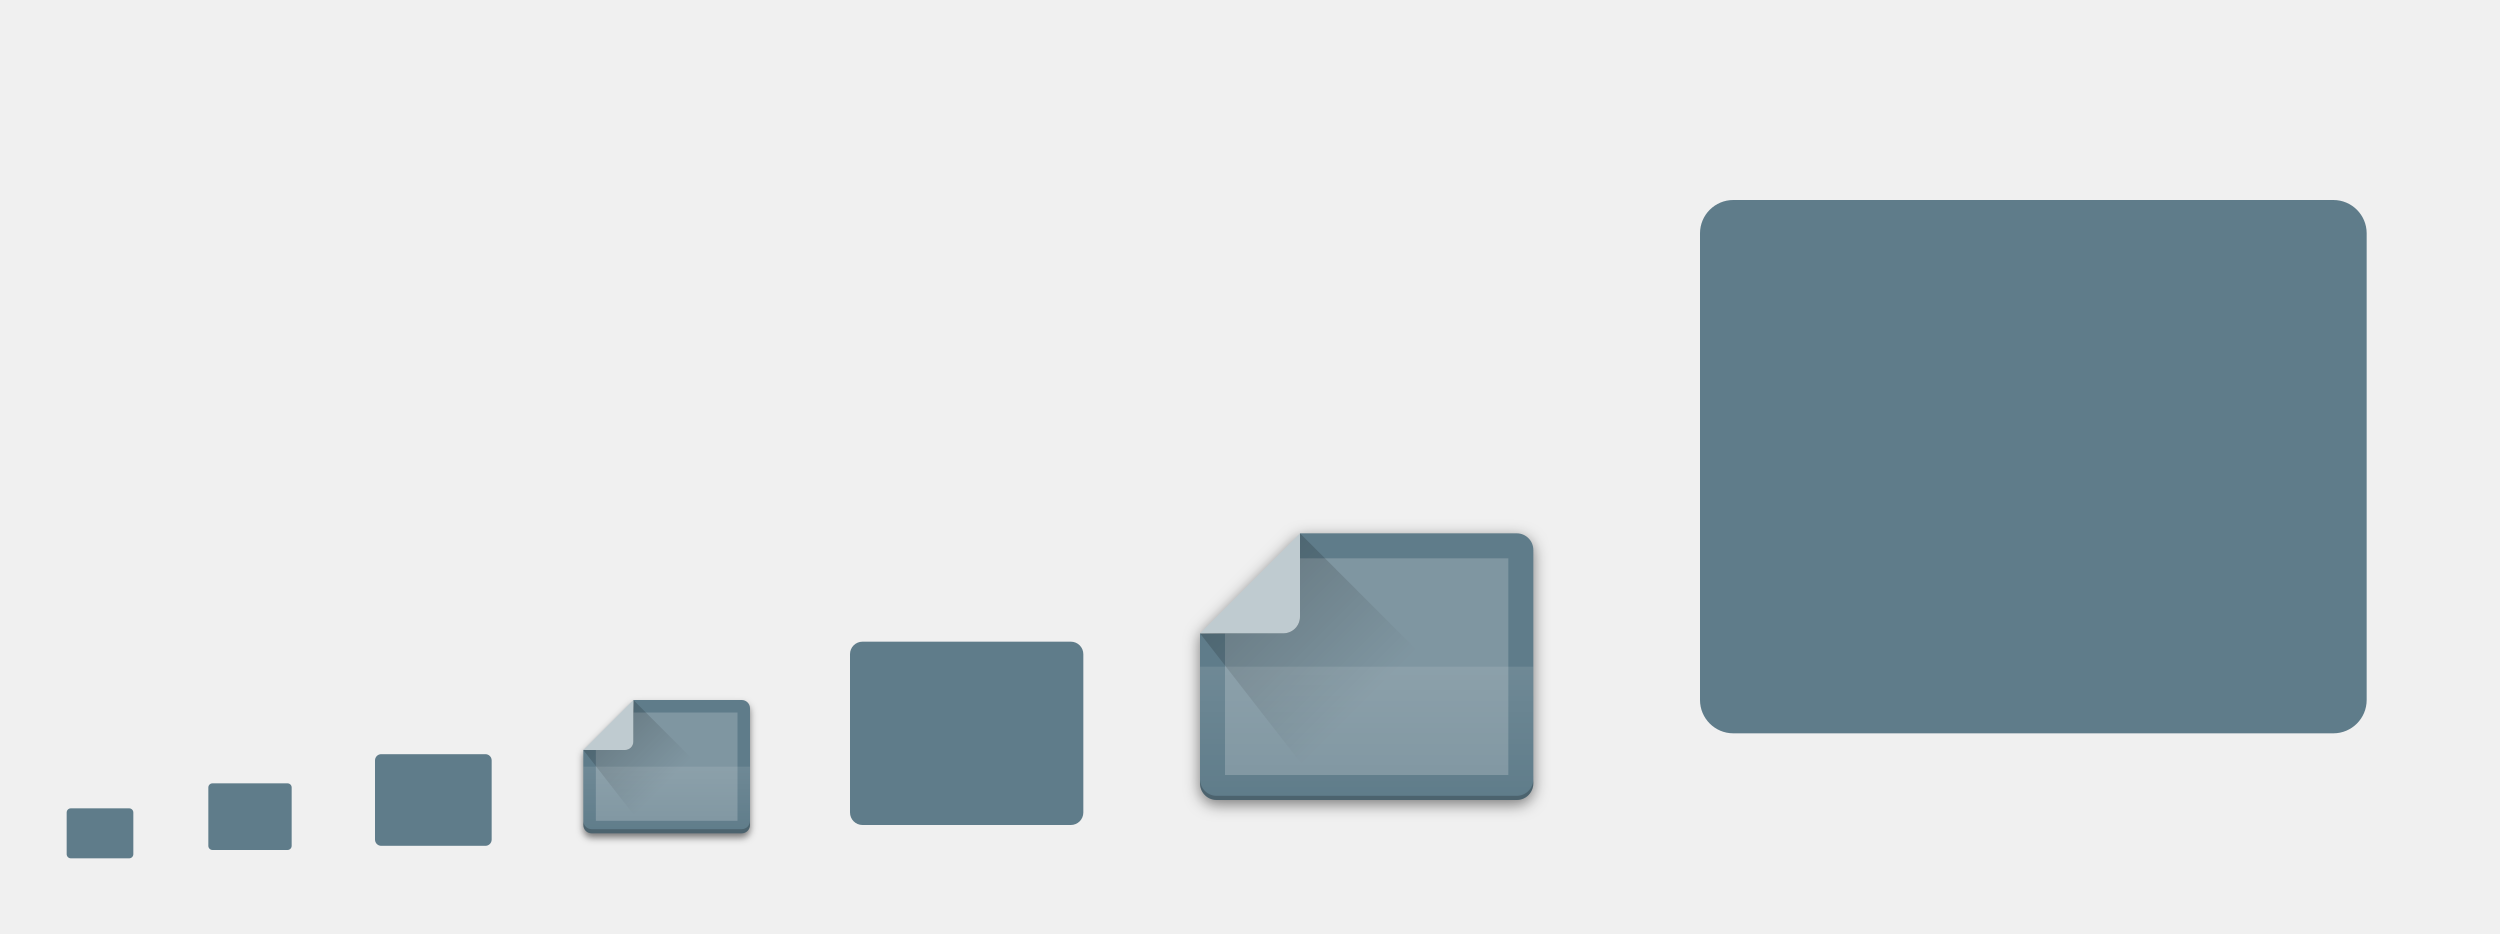
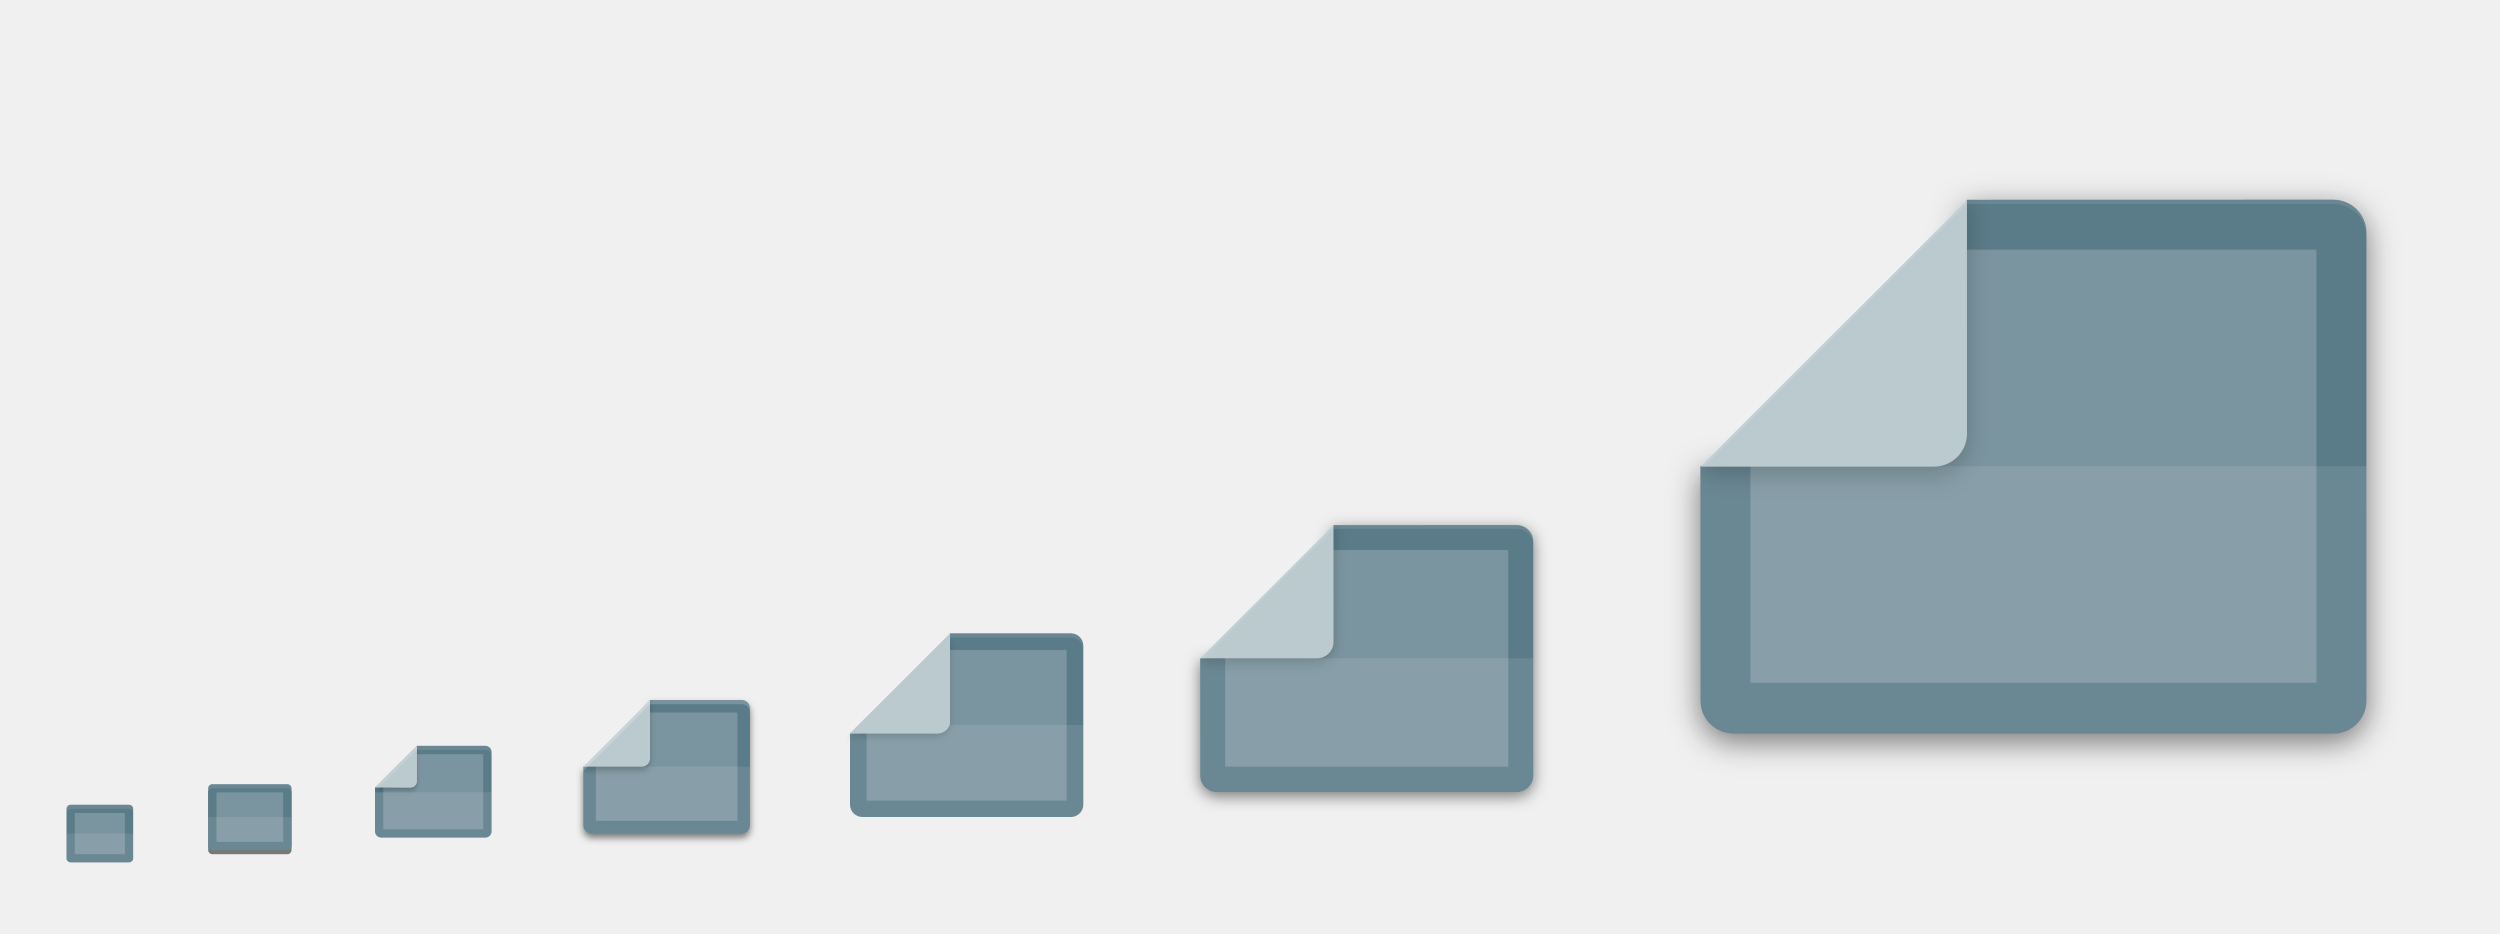
- <svg xmlns="http://www.w3.org/2000/svg" xmlns:xlink="http://www.w3.org/1999/xlink" width="600" height="224" id="svg11300" version="1.0" style="display:inline;enable-background:new">
+ <svg xmlns="http://www.w3.org/2000/svg" width="600" height="224" id="svg11300" version="1.0" style="display:inline;enable-background:new">
  <defs id="defs3">
-     <linearGradient id="linearGradient4337">
-       <stop style="stop-color:#000000;stop-opacity:1;" offset="0" id="stop4339" />
-       <stop style="stop-color:#000000;stop-opacity:0;" offset="1" id="stop4341" />
-     </linearGradient>
-     <linearGradient id="linearGradient4269">
-       <stop style="stop-color:#ffffff;stop-opacity:1;" offset="0" id="stop4271" />
-       <stop style="stop-color:#ffffff;stop-opacity:0;" offset="1" id="stop4273" />
-     </linearGradient>
-     <linearGradient id="linearGradient4069">
-       <stop id="stop4071" offset="0" style="stop-color:#000000;stop-opacity:1" />
-       <stop id="stop4073" offset="1" style="stop-color:#000000;stop-opacity:0" />
-     </linearGradient>
-     <filter id="filter4079">
-       <feGaussianBlur stdDeviation="0.9" id="feGaussianBlur4081" />
+     <clipPath clipPathUnits="userSpaceOnUse" id="clipPath4473">
+       <path id="path4475" d="m 142,240 c -1.108,0 -2,0.892 -2,2 l 0,36 c 0,1.108 0.892,2 2,2 l 22,0 16,-16 0,-22 c 0,-1.108 -0.892,-2 -2,-2 z" style="fill:#fecd38;fill-opacity:1;stroke:none" />
+     </clipPath>
+     <clipPath clipPathUnits="userSpaceOnUse" id="clipPath4463">
+       <path id="path4465" d="m 207,224 c -1.662,0 -3,1.338 -3,3 l 0,50 c 0,1.662 1.338,3 3,3 l 29,0 24,-24 0,-29 c 0,-1.662 -1.338,-3 -3,-3 z" style="fill:#fecd38;fill-opacity:1;stroke:none" />
+     </clipPath>
+     <filter style="color-interpolation-filters:sRGB" id="filter4467" x="-0.12" width="1.24" y="-0.12" height="1.24">
+       <feGaussianBlur stdDeviation="1.2" id="feGaussianBlur4469" />
    </filter>
-     <linearGradient xlink:href="#linearGradient4269" id="linearGradient4296" gradientUnits="userSpaceOnUse" x1="143" y1="203" x2="127" y2="203" gradientTransform="matrix(0,-1,1,0,-28,327)" />
-     <linearGradient xlink:href="#linearGradient4337" id="linearGradient4343" x1="144" y1="172" x2="160" y2="188" gradientUnits="userSpaceOnUse" />
-     <linearGradient xlink:href="#linearGradient4337" id="linearGradient4393" gradientUnits="userSpaceOnUse" x1="144" y1="172" x2="160" y2="188" />
-     <linearGradient xlink:href="#linearGradient4269" id="linearGradient4395" gradientUnits="userSpaceOnUse" gradientTransform="matrix(0,-1,1,0,-28,327)" x1="143" y1="203" x2="127" y2="203" />
-     <linearGradient xlink:href="#linearGradient4269" id="linearGradient4399" gradientUnits="userSpaceOnUse" gradientTransform="matrix(0,-2,2,0,-48,522)" x1="143" y1="203" x2="127" y2="203" />
-     <linearGradient xlink:href="#linearGradient4337" id="linearGradient4402" gradientUnits="userSpaceOnUse" x1="144" y1="172" x2="160" y2="188" gradientTransform="matrix(2,0,0,2,8,-132)" />
-     <filter id="filter4408">
-       <feGaussianBlur stdDeviation="1.8" id="feGaussianBlur4410" />
+     <clipPath clipPathUnits="userSpaceOnUse" id="clipPath4483">
+       <path id="path4485" d="m 91.5,254 c -0.831,0 -1.5,0.669 -1.5,1.5 l 0,25 c 0,0.831 0.669,1.5 1.5,1.5 l 16.5,0 10,-10 0,-16.5 c 0,-0.831 -0.669,-1.5 -1.5,-1.5 z" style="fill:#fecd38;fill-opacity:1;stroke:none" />
+     </clipPath>
+     <filter style="color-interpolation-filters:sRGB" id="filter4487" x="-0.12" width="1.24" y="-0.12" height="1.24">
+       <feGaussianBlur stdDeviation="0.5" id="feGaussianBlur4489" />
    </filter>
-     <linearGradient xlink:href="#linearGradient4269" id="linearGradient4416" gradientUnits="userSpaceOnUse" gradientTransform="matrix(0,-2,2,0,-48,523)" x1="143" y1="203" x2="127" y2="203" />
+     <clipPath clipPathUnits="userSpaceOnUse" id="clipPath4415">
+       <path id="path4417" d="m 292,196 c -2.216,0 -4,1.784 -4,4 l 0,72 c 0,2.216 1.784,4 4,4 l 44,0 32,-32 0,-44 c 0,-2.216 -1.784,-4 -4,-4 z" style="fill:#fecd38;fill-opacity:1;stroke:none" />
+     </clipPath>
+     <clipPath clipPathUnits="userSpaceOnUse" id="clipPath4401">
+       <path id="path4403" d="m 416,108 c -4.432,0 -8,3.568 -8,8 l 0,144 c 0,4.432 3.568,8 8,8 l 96,0 56,-56 0,-96 c 0,-4.432 -3.568,-8 -8,-8 z" style="fill:#fecd38;fill-opacity:1;stroke:none" />
+     </clipPath>
+     <clipPath clipPathUnits="userSpaceOnUse" id="clipPath4736">
+       <path id="path4738" d="m 472.038,123.946 -11.966,51.947 -51.97,11.993 0,56.296 c 0,4.375 3.565,7.894 7.995,7.894 l 143.847,0 c 4.43,0 7.995,-3.518 7.995,-7.894 l 0,-112.358 c 0,-4.375 -3.565,-7.902 -7.995,-7.902 z" style="fill:#5f7c8a;fill-opacity:1;stroke:none" />
+     </clipPath>
+     <filter style="color-interpolation-filters:sRGB" id="filter4740" x="-0.122" width="1.243" y="-0.118" height="1.237">
+       <feGaussianBlur stdDeviation="3.249" id="feGaussianBlur4742" />
+     </filter>
+     <filter style="color-interpolation-filters:sRGB" id="filter4746" x="-0.054" width="1.108" y="-0.067" height="1.135">
+       <feGaussianBlur stdDeviation="3.6" id="feGaussianBlur4748" />
+     </filter>
+     <filter style="color-interpolation-filters:sRGB" id="filter4752" x="-0.054" width="1.108" y="-0.067" height="1.135">
+       <feGaussianBlur stdDeviation="1.8" id="feGaussianBlur4754" />
+     </filter>
+     <clipPath clipPathUnits="userSpaceOnUse" id="clipPath4774">
+       <path style="fill:#5f7c8a;fill-opacity:1;stroke:none" d="m 320.023,202.03 -5.983,25.973 -25.985,5.997 0,28.148 c 0,2.188 1.783,3.947 3.998,3.947 l 71.924,0 c 2.215,0 3.998,-1.759 3.998,-3.947 l 0,-56.179 c 0,-2.188 -1.783,-3.951 -3.998,-3.951 z" id="path4776" />
+     </clipPath>
+     <filter style="color-interpolation-filters:sRGB" id="filter4782" x="-0.124" width="1.247" y="-0.117" height="1.233">
+       <feGaussianBlur stdDeviation="1.651" id="feGaussianBlur4784" />
+     </filter>
+     <filter style="color-interpolation-filters:sRGB" id="filter4796" x="-0.054" width="1.108" y="-0.067" height="1.135">
+       <feGaussianBlur stdDeviation="0.9" id="feGaussianBlur4798" />
+     </filter>
+     <clipPath clipPathUnits="userSpaceOnUse" id="clipPath4804">
+       <path id="path4806" d="M 155.993,244.006 153,257 l -13,3 0,14.082 c 0,1.095 0.892,1.975 2,1.975 l 35.982,0 c 1.108,0 2,-0.88 2,-1.975 l 0,-28.105 c 0,-1.095 -0.892,-1.977 -2,-1.977 z" style="fill:#5f7c8a;fill-opacity:1;stroke:none" />
+     </clipPath>
+     <filter style="color-interpolation-filters:sRGB" id="filter4812" x="-0.124" width="1.247" y="-0.116" height="1.233">
+       <feGaussianBlur stdDeviation="0.825" id="feGaussianBlur4814" />
+     </filter>
  </defs>
  <g style="display:inline" id="layer1" transform="translate(0,-76)">
    <g style="display:none" id="layer7">
-       <text y="59.745" xml:space="preserve" x="15.007" style="font-size:18px;font-style:normal;font-variant:normal;font-weight:normal;font-stretch:normal;fill:#000000;fill-opacity:1;stroke:none;display:inline;enable-background:new;font-family:DejaVu Sans;-inkscape-font-specification:DejaVu Sans" id="context">
-         <tspan style="font-style:normal;font-variant:normal;font-weight:normal;font-stretch:normal;font-family:DejaVu Sans;-inkscape-font-specification:DejaVu Sans" y="59.745" x="15.007" id="tspan3933">apps</tspan>
+       <text y="59.745" xml:space="preserve" x="15.007" style="font-style:normal;font-variant:normal;font-weight:normal;font-stretch:normal;font-size:18px;font-family:'DejaVu Sans';-inkscape-font-specification:'DejaVu Sans';display:inline;fill:#000000;fill-opacity:1;stroke:none;enable-background:new" id="context">
+         <tspan style="font-style:normal;font-variant:normal;font-weight:normal;font-stretch:normal;font-family:'DejaVu Sans';-inkscape-font-specification:'DejaVu Sans'" y="59.745" x="15.007" id="tspan3933">apps</tspan>
      </text>
-       <text y="59.745" xml:space="preserve" x="142.488" style="font-size:18px;font-style:normal;font-variant:normal;font-weight:bold;font-stretch:normal;text-align:start;line-height:125%;writing-mode:lr-tb;text-anchor:start;fill:#000000;fill-opacity:1;stroke:none;display:inline;enable-background:new;font-family:DejaVu Sans;-inkscape-font-specification:DejaVu Sans Bold" id="icon-name">
-         <tspan style="font-size:18px;font-style:normal;font-variant:normal;font-weight:bold;font-stretch:normal;font-family:DejaVu Sans;-inkscape-font-specification:DejaVu Sans Bold" y="59.745" x="142.488" id="tspan3937">preferences-desktop-wallpaper</tspan>
+       <text y="59.745" xml:space="preserve" x="142.488" style="font-style:normal;font-variant:normal;font-weight:bold;font-stretch:normal;font-size:18px;line-height:125%;font-family:'DejaVu Sans';-inkscape-font-specification:'DejaVu Sans Bold';text-align:start;writing-mode:lr-tb;text-anchor:start;display:inline;fill:#000000;fill-opacity:1;stroke:none;enable-background:new" id="icon-name">
+         <tspan style="font-style:normal;font-variant:normal;font-weight:bold;font-stretch:normal;font-size:18px;font-family:'DejaVu Sans';-inkscape-font-specification:'DejaVu Sans Bold'" y="59.745" x="142.488" id="tspan3937">preferences-desktop-wallpaper</tspan>
      </text>
-       <rect style="fill:#e9e9e9;fill-opacity:1;fill-rule:nonzero;stroke:none;stroke-width:2;marker:none;visibility:visible;display:inline;overflow:visible;enable-background:accumulate" id="rect16x16" width="16" height="16" x="-32" y="268" transform="scale(-1,1)" />
-       <rect style="fill:#e9e9e9;fill-opacity:1;fill-rule:nonzero;stroke:none;stroke-width:2;marker:none;visibility:visible;display:inline;overflow:visible;enable-background:accumulate" id="rect24x24" width="24" height="24" x="-72" y="260" transform="scale(-1,1)" />
-       <rect style="fill:#e9e9e9;fill-opacity:1;fill-rule:nonzero;stroke:none;stroke-width:2;marker:none;visibility:visible;display:inline;overflow:visible;enable-background:accumulate" id="rect32x32" width="32" height="32" x="-120" y="252" transform="scale(-1,1)" />
-       <rect y="236" x="-184" height="48" width="48" id="rect48x48" style="fill:#e9e9e9;fill-opacity:1;fill-rule:nonzero;stroke:none;stroke-width:2;marker:none;visibility:visible;display:inline;overflow:visible;enable-background:accumulate" transform="scale(-1,1)" />
-       <rect style="fill:#e9e9e9;fill-opacity:1;fill-rule:nonzero;stroke:none;stroke-width:2;marker:none;visibility:visible;display:inline;overflow:visible;enable-background:accumulate" id="rect256x256" width="192" height="192" x="-584" y="92" transform="scale(-1,1)" />
-       <rect y="188" x="-376" height="96" width="96" id="rect3949" style="fill:#e9e9e9;fill-opacity:1;fill-rule:nonzero;stroke:none;stroke-width:2;marker:none;visibility:visible;display:inline;overflow:visible;enable-background:accumulate" transform="scale(-1,1)" />
-       <rect style="fill:#e9e9e9;fill-opacity:1;fill-rule:nonzero;stroke:none;stroke-width:2;marker:none;visibility:visible;display:inline;overflow:visible;enable-background:accumulate" id="rect3951" width="64" height="64" x="-264" y="220" transform="scale(-1,1)" />
+       <rect style="display:inline;overflow:visible;visibility:visible;fill:#e9e9e9;fill-opacity:1;fill-rule:nonzero;stroke:none;stroke-width:2;marker:none;enable-background:accumulate" id="rect16x16" width="16" height="16" x="-32" y="268" transform="scale(-1,1)" />
+       <rect style="display:inline;overflow:visible;visibility:visible;fill:#e9e9e9;fill-opacity:1;fill-rule:nonzero;stroke:none;stroke-width:2;marker:none;enable-background:accumulate" id="rect24x24" width="24" height="24" x="-72" y="260" transform="scale(-1,1)" />
+       <rect style="display:inline;overflow:visible;visibility:visible;fill:#e9e9e9;fill-opacity:1;fill-rule:nonzero;stroke:none;stroke-width:2;marker:none;enable-background:accumulate" id="rect32x32" width="32" height="32" x="-120" y="252" transform="scale(-1,1)" />
+       <rect y="236" x="-184" height="48" width="48" id="rect48x48" style="display:inline;overflow:visible;visibility:visible;fill:#e9e9e9;fill-opacity:1;fill-rule:nonzero;stroke:none;stroke-width:2;marker:none;enable-background:accumulate" transform="scale(-1,1)" />
+       <rect style="display:inline;overflow:visible;visibility:visible;fill:#e9e9e9;fill-opacity:1;fill-rule:nonzero;stroke:none;stroke-width:2;marker:none;enable-background:accumulate" id="rect256x256" width="192" height="192" x="-584" y="92" transform="scale(-1,1)" />
+       <rect y="188" x="-376" height="96" width="96" id="rect3949" style="display:inline;overflow:visible;visibility:visible;fill:#e9e9e9;fill-opacity:1;fill-rule:nonzero;stroke:none;stroke-width:2;marker:none;enable-background:accumulate" transform="scale(-1,1)" />
+       <rect style="display:inline;overflow:visible;visibility:visible;fill:#e9e9e9;fill-opacity:1;fill-rule:nonzero;stroke:none;stroke-width:2;marker:none;enable-background:accumulate" id="rect3951" width="64" height="64" x="-264" y="220" transform="scale(-1,1)" />
    </g>
    <g id="layer6" style="display:inline">
-       <rect ry="8" rx="8" y="-568" x="-252" height="160" width="128" id="rect4189" style="fill:#5f7c8a;fill-opacity:1;stroke:none" transform="matrix(0,-1,-1,0,0,0)" />
-       <path style="opacity:0.5;fill:#000000;fill-opacity:1;stroke:none;filter:url(#filter4079)" d="M 152 169 L 140 181 L 140 199 C 140 200.108 140.892 201 142 201 L 178 201 C 179.108 201 180 200.108 180 199 L 180 171 C 180 169.892 179.108 169 178 169 L 152 169 z " transform="translate(0,76)" id="rect4077" />
-       <path style="fill:#5f7c8a;fill-opacity:1;stroke:none" d="M 152 168 L 152 178 C 152 179.105 151.105 180 150 180 L 140 180 L 140 198 C 140 199.108 140.892 200 142 200 L 178 200 C 179.108 200 180 199.108 180 198 L 180 170 C 180 168.892 179.108 168 178 168 L 152 168 z " transform="translate(0,76)" id="rect4203" />
-       <path id="path4262" d="m 142,276 c -1.108,0 -2,-0.892 -2,-2 l 0,-1 c 0,1.108 0.892,2 2,2 l 36,0 c 1.108,0 2,-0.892 2,-2 l 0,1 c 0,1.108 -0.892,2 -2,2 l -36,0 z" style="opacity:0.2;fill:#000000;fill-opacity:1;stroke:none" />
-       <rect ry="3" rx="3" y="-260" x="-274" height="56" width="44" id="rect4229" style="fill:#5f7c8a;fill-opacity:1;stroke:none" transform="matrix(0,-1,-1,0,0,0)" />
-       <rect ry="1" rx="1" y="-70" x="-280" height="20" width="16" id="rect4243" style="fill:#5f7c8a;fill-opacity:1;stroke:none" transform="matrix(0,-1,-1,0,0,0)" />
-       <rect transform="matrix(0,-1,-1,0,0,0)" style="fill:#5f7c8a;fill-opacity:1;stroke:none" id="rect4255" width="22" height="28" x="-279" y="-118" rx="1.5" ry="1.5" />
-       <rect transform="matrix(0,-1,-1,0,0,0)" style="fill:#5f7c8a;fill-opacity:1;stroke:none;display:inline;enable-background:new" id="rect4265" width="12" height="16" x="-282" y="-32" rx="1" ry="1" />
-       <path style="fill:#7f96a1;fill-opacity:1;stroke:none" d="M 152 171 L 152 178 C 152 179.105 151.105 180 150 180 L 143 180 L 143 197 L 177 197 L 177 171 L 152 171 z " id="rect3282" transform="translate(0,76)" />
-       <path style="opacity:0.2;fill:url(#linearGradient4343);fill-opacity:1;stroke:none" d="m 152,168 -3,9 -9,3 14,18 14,-14 z" transform="translate(0,76)" id="path4335" />
-       <path style="opacity:0.1;fill:url(#linearGradient4296);fill-opacity:1;stroke:none" d="M 140 184 L 140 197 C 140 198.108 140.892 199 142 199 L 178 199 C 179.108 199 180 198.108 180 197 L 180 184 L 140 184 z " transform="translate(0,76)" id="path4294" />
-       <path id="path4240" d="m 152,244 0,10 c 0,1.105 -0.895,2 -2,2 l -10,0 12,-12 z" style="fill:#bfcbd0;fill-opacity:1;stroke:none;display:inline;enable-background:new" />
-       <path id="path4370" d="m 312,205 -24,24 0,36 c 0,2.216 1.784,4 4,4 l 72,0 c 2.216,0 4,-1.784 4,-4 l 0,-56 c 0,-2.216 -1.784,-4 -4,-4 l -52,0 z" style="opacity:0.5;fill:#000000;fill-opacity:1;stroke:none;filter:url(#filter4408)" />
-       <path id="path4372" d="m 312,204 0,20 c 0,2.209 -1.791,4 -4,4 l -20,0 0,36 c 0,2.216 1.784,4 4,4 l 72,0 c 2.216,0 4,-1.784 4,-4 l 0,-56 c 0,-2.216 -1.784,-4 -4,-4 l -52,0 z" style="fill:#5f7c8a;fill-opacity:1;stroke:none" />
-       <path style="opacity:0.2;fill:#000000;fill-opacity:1;stroke:none" d="M 288 187 L 288 188 C 288 190.216 289.784 192 292 192 L 364 192 C 366.216 192 368 190.216 368 188 L 368 187 C 368 189.216 366.216 191 364 191 L 292 191 C 289.784 191 288 189.216 288 187 z " transform="translate(0,76)" id="path4374" />
-       <path id="path4376" d="m 312,210 0,14 c 0,2.209 -1.791,4 -4,4 l -14,0 0,34 68,0 0,-52 -50,0 z" style="fill:#7f96a1;fill-opacity:1;stroke:none" />
-       <path id="path4378" d="m 312,204 -6,18 -18,6 28,36 28,-28 z" style="opacity:0.2;fill:url(#linearGradient4402);fill-opacity:1;stroke:none" />
-       <path id="path4380" d="m 288,236 0,26.707 c 0,2.216 1.784,4 4,4 l 72,0 c 2.216,0 4,-1.784 4,-4 L 368,236 z" style="opacity:0.1;fill:url(#linearGradient4399);fill-opacity:1;stroke:none" />
-       <path style="fill:#bfcbd0;fill-opacity:1;stroke:none;display:inline;enable-background:new" d="m 312,204 0,20 c 0,2.209 -1.791,4 -4,4 l -20,0 24,-24 z" id="path4382" />
+       <path id="path4794" d="M 155.993,245.006 153,258 l -13,3 0,14.082 c 0,1.095 0.892,1.975 2,1.975 l 35.982,0 c 1.108,0 2,-0.88 2,-1.975 l 0,-28.105 c 0,-1.095 -0.892,-1.977 -2,-1.977 z" style="fill:#000000;fill-opacity:1;stroke:none;filter:url(#filter4796);opacity:0.5" />
+       <path style="fill:#000000;fill-opacity:1;stroke:none;opacity:0.5;filter:url(#filter4752)" d="m 320.023,203.03 -5.983,25.973 -25.985,5.997 0,28.148 c 0,2.188 1.783,3.947 3.998,3.947 l 71.924,0 c 2.215,0 3.998,-1.759 3.998,-3.947 l 0,-56.179 c 0,-2.188 -1.783,-3.951 -3.998,-3.951 z" id="path4750" />
+       <path id="path4744" d="m 472.038,125.946 -11.966,51.947 -51.97,11.993 0,56.296 c 0,4.375 3.565,7.894 7.995,7.894 l 143.847,0 c 4.43,0 7.995,-3.518 7.995,-7.894 l 0,-112.358 c 0,-4.375 -3.565,-7.902 -7.995,-7.902 z" style="fill:#000000;fill-opacity:1;stroke:none;filter:url(#filter4746);opacity:0.5" />
+       <path style="fill:#5a7b88;fill-opacity:1;stroke:none" d="m 472.038,123.946 -11.966,51.947 -51.97,11.993 0,56.296 c 0,4.375 3.565,7.894 7.995,7.894 l 143.847,0 c 4.43,0 7.995,-3.518 7.995,-7.894 l 0,-112.358 c 0,-4.375 -3.565,-7.902 -7.995,-7.902 z" id="path4679" />
+       <path style="fill:#ffffff;fill-opacity:1;stroke:none;opacity:0.2" d="m 472.066,135.916 -51.97,51.97 0,51.97 135.852,0 0,-103.941 z" id="path4681" />
+       <path id="path4683" d="m 408.011,244.179 c -0.008,4.376 3.566,7.898 7.997,7.898 l 143.938,0 c 4.43,0 7.997,-3.522 7.997,-7.898 l 0.069,-56.294 -159.908,0 z" style="opacity:0.1;fill:#ffffff;fill-opacity:1;stroke:none" />
+       <path style="display:inline;opacity:0.2;fill:#000000;fill-opacity:1;stroke:none;enable-background:new;filter:url(#filter4740)" d="m 408.102,189.886 55.976,0 c 4.416,0 7.997,-3.536 7.997,-7.898 L 472,124 l -64,0 z" id="path4722" clip-path="url(#clipPath4736)" />
+       <path id="path4685" d="m 408.102,188 55.976,0 c 4.416,0 7.997,-3.536 7.997,-7.898 l -0.008,-56.017 z" style="display:inline;opacity:1;fill:#bbcace;fill-opacity:1;stroke:none;enable-background:new" />
+       <rect ry="1" rx="0.988" y="-69.967" x="-281.008" height="20.003" width="15.805" id="rect4579" style="opacity:0.5;fill:#000000;fill-opacity:1;stroke:none" transform="matrix(0,-1,-1,0,0,0)" />
+       <rect transform="matrix(0,-1,-1,0,0,0)" style="fill:#5a7b88;fill-opacity:1;stroke:none" id="rect3095" width="15.805" height="20.003" x="-280.008" y="-69.967" rx="0.988" ry="1" />
+       <rect ry="0" rx="0" y="-67.967" x="-278.033" height="16.002" width="11.854" id="rect3099" style="fill:#ffffff;fill-opacity:1;stroke:none;opacity:0.2" transform="matrix(0,-1,-1,0,0,0)" />
+       <path id="path3101" d="m 49.964,279.021 c 0,0.547 0.446,0.988 1,0.988 l 18.003,0 c 0.554,0 1,-0.441 1,-0.988 l 0,-6.915 -20.003,0 z" style="opacity:0.1;fill:#ffffff;fill-opacity:1;stroke:none" />
+       <path style="fill:#5a7b88;fill-opacity:1;stroke:none" d="M 228 152 L 228 152.002 L 228.002 173.037 C 228.002 174.674 226.659 176 225.002 176 L 204 176 L 204 193.117 C 204 194.759 205.338 196.082 207 196.082 L 256.994 196.082 C 258.656 196.082 259.994 194.759 259.994 193.117 L 259.994 154.963 C 259.994 153.321 258.656 152 256.994 152 L 228.002 152 L 228 152 z " transform="translate(0,76)" id="rect4229" />
+       <path style="fill:#5a7b88;fill-opacity:1;stroke:none" d="M 100.064 179 L 100 179.064 L 100 187.5 C 100.024 188.328 99.319 189.006 98.48 189 L 90 188.939 L 90 199.539 C 90 200.36 90.669 201.021 91.5 201.021 L 116.475 201.021 C 117.306 201.021 117.975 200.36 117.975 199.539 L 117.975 180.482 C 117.975 179.662 117.306 179 116.475 179 L 100.064 179 z " transform="translate(0,76)" id="rect4255" />
+       <rect transform="matrix(0,-1,-1,0,0,0)" style="display:inline;fill:#5a7b88;fill-opacity:1;stroke:none;enable-background:new" id="rect4265" width="13.829" height="16.002" x="-282.972" y="-31.962" rx="0.988" ry="1" />
+       <path id="path3895" d="m 49.964,266.179 0,-0.988 c 0,-0.547 0.446,-0.988 1,-0.988 l 18.003,0 c 0.554,0 1,0.441 1,0.988 l 0,0.988 c 0,-0.547 -0.446,-0.988 -1,-0.988 l -18.003,0 c -0.554,0 -1,0.441 -1,0.988 z" style="opacity:0.1;fill:#ffffff;fill-opacity:1;stroke:none" />
+       <path style="fill:#ffffff;fill-opacity:1;stroke:none;opacity:0.2" d="M 224.002 156 L 208 172 L 208 192.131 L 255.994 192.131 L 255.994 156 L 224.002 156 z " transform="translate(0,76)" id="rect4285" />
+       <path style="opacity:0.1;fill:#ffffff;fill-opacity:1;stroke:none" d="m 203.986,269.118 c -0.002,2.964 3,2.963 3,2.963 l 50.007,0 c 3,0 3,-2.963 3,-2.963 L 260,250 l -54,0 -2,2 z" id="path4287" />
+       <path style="opacity:0.1;fill:#ffffff;fill-opacity:1;stroke:none" d="M 206.986 151.998 C 205.324 151.998 203.986 153.321 203.986 154.963 L 203.986 155.949 C 203.986 155.909 203.996 155.872 203.998 155.832 L 203.998 154.963 C 203.998 153.326 205.341 152 206.998 152 L 228.002 152 L 227.016 152.986 L 256.994 152.986 C 258.656 152.986 259.994 154.307 259.994 155.949 L 259.994 154.963 C 259.994 153.321 258.656 151.998 256.994 151.998 L 206.986 151.998 z " transform="translate(0,76)" id="rect4297" />
+       <path style="fill:#ffffff;fill-opacity:1;stroke:none;opacity:0.2" d="M 98.039 181 L 92 186.965 L 92 199.045 L 115.975 199.045 L 115.975 181 L 98.039 181 z " transform="translate(0,76)" id="rect4419" />
+       <path id="path4421" d="m 89.97,275.539 c 0,1.482 1.5,1.482 1.5,1.482 l 25.004,0 c 1.5,0 1.5,-1.482 1.5,-1.482 l 0,-9.384 -28.004,0 z" style="opacity:0.1;fill:#ffffff;fill-opacity:1;stroke:none" />
+       <path style="opacity:0.1;fill:#ffffff;fill-opacity:1;stroke:none" d="m 100.064,179 -1.002,0.988 17.439,0 c 0.831,0 1.5,0.66 1.5,1.48 l 0,-0.986 c 0,-0.821 -0.669,-1.482 -1.5,-1.482 z" transform="translate(0,76)" id="rect4425" />
+       <rect transform="matrix(0,-1,-1,0,0,0)" style="fill:#ffffff;fill-opacity:1;stroke:none;opacity:0.2" id="rect4438" width="9.878" height="12.002" x="-280.996" y="-29.961" rx="0" ry="0" />
+       <path style="opacity:0.1;fill:#ffffff;fill-opacity:1;stroke:none" d="m 15.959,281.984 c 0,0.547 0.446,0.988 1,0.988 l 14.002,0 c 0.554,0 0.825,-0.469 1,-0.988 l 0,-5.927 -16.002,0 z" id="path4440" />
+       <path style="display:inline;opacity:0.1;fill:#ffffff;fill-opacity:1;stroke:none;enable-background:new" d="m 16.96,269.142 c -0.554,0 -1,0.441 -1,0.988 l 0,0.988 c 0,-0.547 0.446,-0.988 1,-0.988 l 14.002,0 c 0.554,0 1,0.441 1,0.988 l 0,-0.988 c 0,-0.547 -0.446,-0.988 -1,-0.988 l -14.002,0 z" id="rect4444" />
+       <path style="fill:#5a7b88;fill-opacity:1;stroke:none" d="M 155.993,244.006 153,257 l -13,3 0,14.082 c 0,1.095 0.892,1.975 2,1.975 l 35.982,0 c 1.108,0 2,-0.88 2,-1.975 l 0,-28.105 c 0,-1.095 -0.892,-1.977 -2,-1.977 z" id="rect4203" />
+       <path style="fill:#ffffff;fill-opacity:1;stroke:none;opacity:0.2" d="m 156,247 -13,13 0,13 33.982,0 0,-26 z" id="rect3282" />
+       <path id="path4294" d="m 139.977,274.081 c -0.002,1.095 0.892,1.976 2,1.976 l 36.005,0 c 1.108,0 2,-0.881 2,-1.976 L 180,260 l -40,0 z" style="opacity:0.1;fill:#ffffff;fill-opacity:1;stroke:none" />
+       <path style="display:inline;opacity:0.2;fill:#000000;fill-opacity:1;stroke:none;enable-background:new;filter:url(#filter4812)" d="m 140,261 14.002,0 c 1.105,0 2,-0.885 2,-1.976 L 156,244 l -16,0 z" id="path4800" clip-path="url(#clipPath4804)" />
+       <path id="path4240" d="m 140,260 14.002,0 c 1.105,0 2,-0.885 2,-1.976 l -0.002,-14.012 z" style="display:inline;opacity:1;fill:#bbcace;fill-opacity:1;stroke:none;enable-background:new" />
+       <path transform="matrix(-1.000143,0,0,-0.9878176,462.5953,506.3005)" id="path4363" d="m 259,256.988 -21,0 c -1.657,0 -3.079,1.345 -3,3 l 0,21 z" style="display:inline;opacity:0.2;fill:#000000;fill-opacity:1;stroke:none;filter:url(#filter4467);enable-background:new" clip-path="url(#clipPath4463)" />
+       <path style="display:inline;opacity:1;fill:#bbcace;fill-opacity:1;stroke:none;enable-background:new" d="m 203.998,252 21.003,0 c 1.657,0 3,-1.327 3,-2.963 L 228,228 Z" id="path4145" />
+       <path transform="matrix(-1.000143,0,0,-0.9878176,207.9786,533.5328)" style="display:inline;opacity:0.2;fill:#000000;fill-opacity:1;stroke:none;filter:url(#filter4487);enable-background:new" d="m 118,270.988 -8.5,0 c -0.828,0 -1.5,0.672 -1.5,1.5 l 0,8.5 z" id="path4365" clip-path="url(#clipPath4483)" />
+       <path style="display:inline;fill:#bbcace;fill-opacity:1;stroke:none;enable-background:new" d="M 90,264.939 98.481,265 c 0.839,0.006 1.543,-0.672 1.519,-1.5 l 0,-8.5 z" id="path4547" />
+       <path style="display:inline;fill:#ffffff;fill-opacity:1;stroke:none;enable-background:new;opacity:0.1" d="M 100 179 L 90 188.939 L 90.998 188.947 L 100 180 L 100 179 z " transform="translate(0,76)" id="path4568" />
+       <path id="path4669" d="m 320.023,202.03 -5.983,25.973 -25.985,5.997 0,28.148 c 0,2.188 1.783,3.947 3.998,3.947 l 71.924,0 c 2.215,0 3.998,-1.759 3.998,-3.947 l 0,-56.179 c 0,-2.188 -1.783,-3.951 -3.998,-3.951 z" style="fill:#5a7b88;fill-opacity:1;stroke:none" />
+       <path id="path4671" d="M 320.036,208.015 294.051,234 l 0,25.985 67.926,0 0,-51.97 z" style="fill:#ffffff;fill-opacity:1;stroke:none;opacity:0.2" />
+       <path id="path4768" d="m 288.055,235 27.988,0 c 2.208,0 3.999,-1.768 3.998,-3.949 L 320,201 l -32,0 z" style="display:inline;opacity:0.2;fill:#000000;fill-opacity:1;stroke:none;enable-background:new;filter:url(#filter4782)" clip-path="url(#clipPath4774)" />
+       <path style="opacity:0.1;fill:#ffffff;fill-opacity:1;stroke:none" d="m 288.009,262.147 c -0.004,2.188 1.783,3.949 3.998,3.949 l 71.969,0 c 2.215,0 3.998,-1.761 3.998,-3.949 L 368.009,234 l -79.954,0 z" id="path4673" />
+       <path style="display:inline;opacity:1;fill:#bbcace;fill-opacity:1;stroke:none;enable-background:new" d="m 288.055,234 27.988,0 c 2.208,0 3.999,-1.768 3.998,-3.949 l -0.004,-28.008 z" id="path4675" />
+       <path style="fill:#ffffff;fill-opacity:1;stroke:none;opacity:0.1" d="M 559.945 47.922 L 472.039 47.945 L 472.023 48.014 L 408.102 111.887 L 409.102 111.887 L 472.066 48.971 L 472.066 48.947 L 559.945 48.924 C 564.375 48.924 567.941 52.449 567.941 56.824 L 567.941 55.824 C 567.941 51.449 564.375 47.922 559.945 47.922 z " transform="translate(0,76)" id="path4699" />
+       <path style="fill:#ffffff;fill-opacity:1;stroke:none;opacity:0.1" d="M 363.977 126.018 L 320.023 126.029 L 320.016 126.064 L 288.055 158 L 288.959 158 L 320.016 126.969 L 320.023 126.934 L 363.977 126.922 C 366.192 126.922 367.975 128.685 367.975 130.873 L 367.975 129.969 C 367.975 127.781 366.192 126.018 363.977 126.018 z " transform="translate(0,76)" id="path4756" />
+       <path style="fill:#ffffff;fill-opacity:1;stroke:none;opacity:0.1" d="M 177.982 168 L 155.992 168.006 L 155.988 168.023 L 140 184 L 140 185 L 155.988 169.023 L 155.992 169.006 L 177.982 169 C 179.091 169 179.982 169.882 179.982 170.977 L 179.982 169.977 C 179.982 168.882 179.091 168 177.982 168 z " transform="translate(0,76)" id="path4786" />
+       <path id="path4828" d="M 177.982 168 L 155.992 168.006 L 155.988 168.023 L 140 184 L 140 185 L 155.988 169.023 L 155.992 169.006 L 177.982 169 C 179.091 169 179.982 169.882 179.982 170.977 L 179.982 169.977 C 179.982 168.882 179.091 168 177.982 168 z " style="fill:#ffffff;fill-opacity:1;stroke:none;opacity:0.1" transform="translate(0,76)" />
    </g>
  </g>
</svg>
